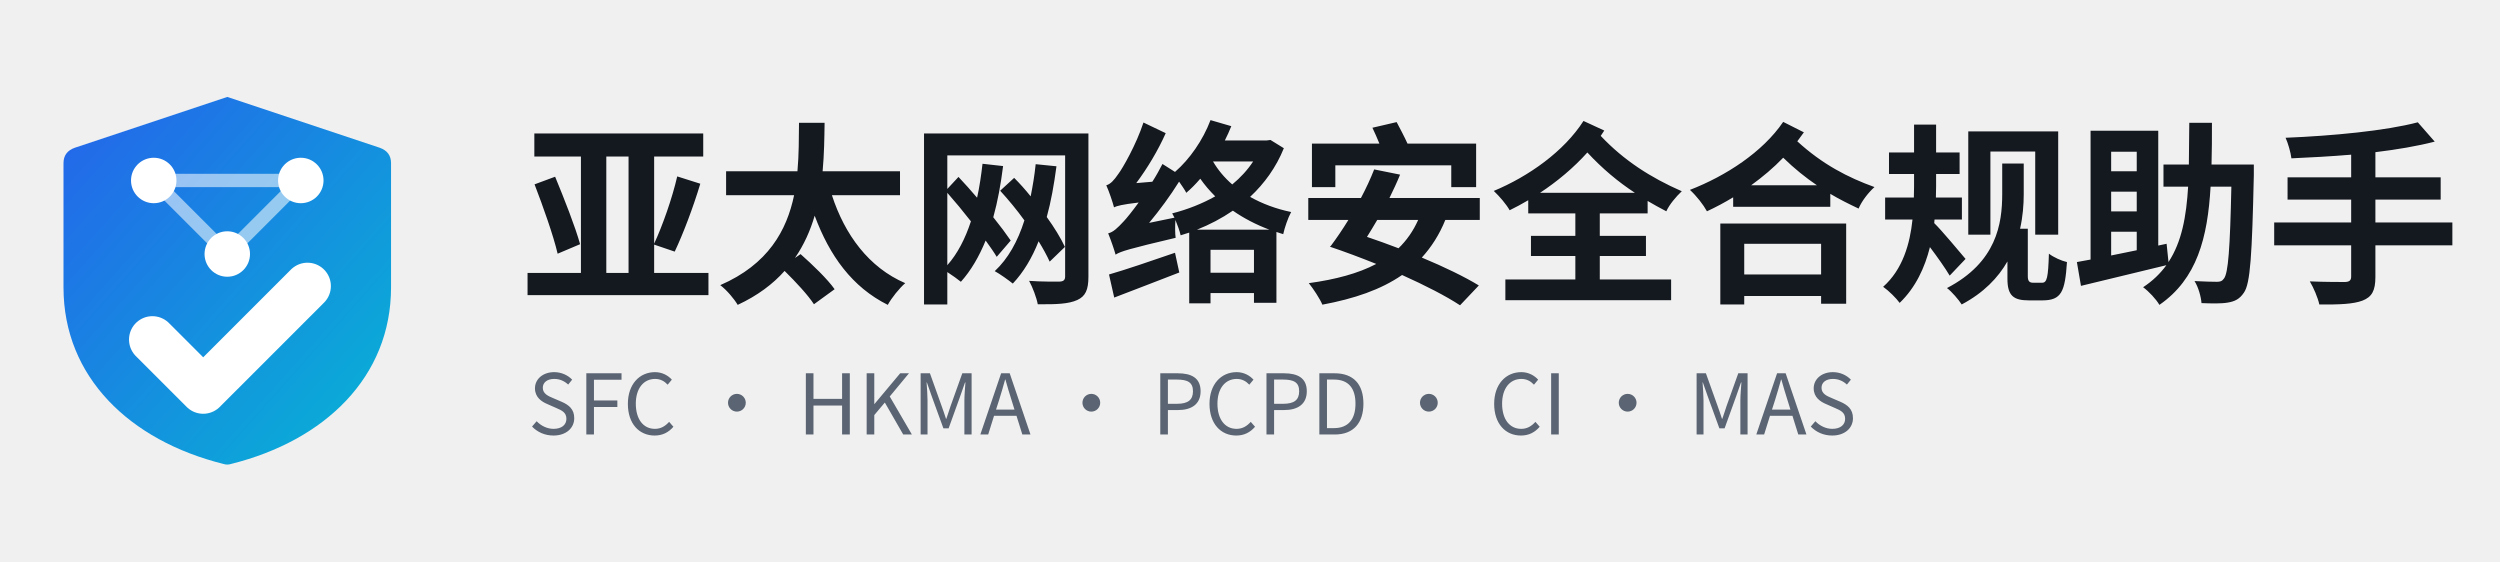
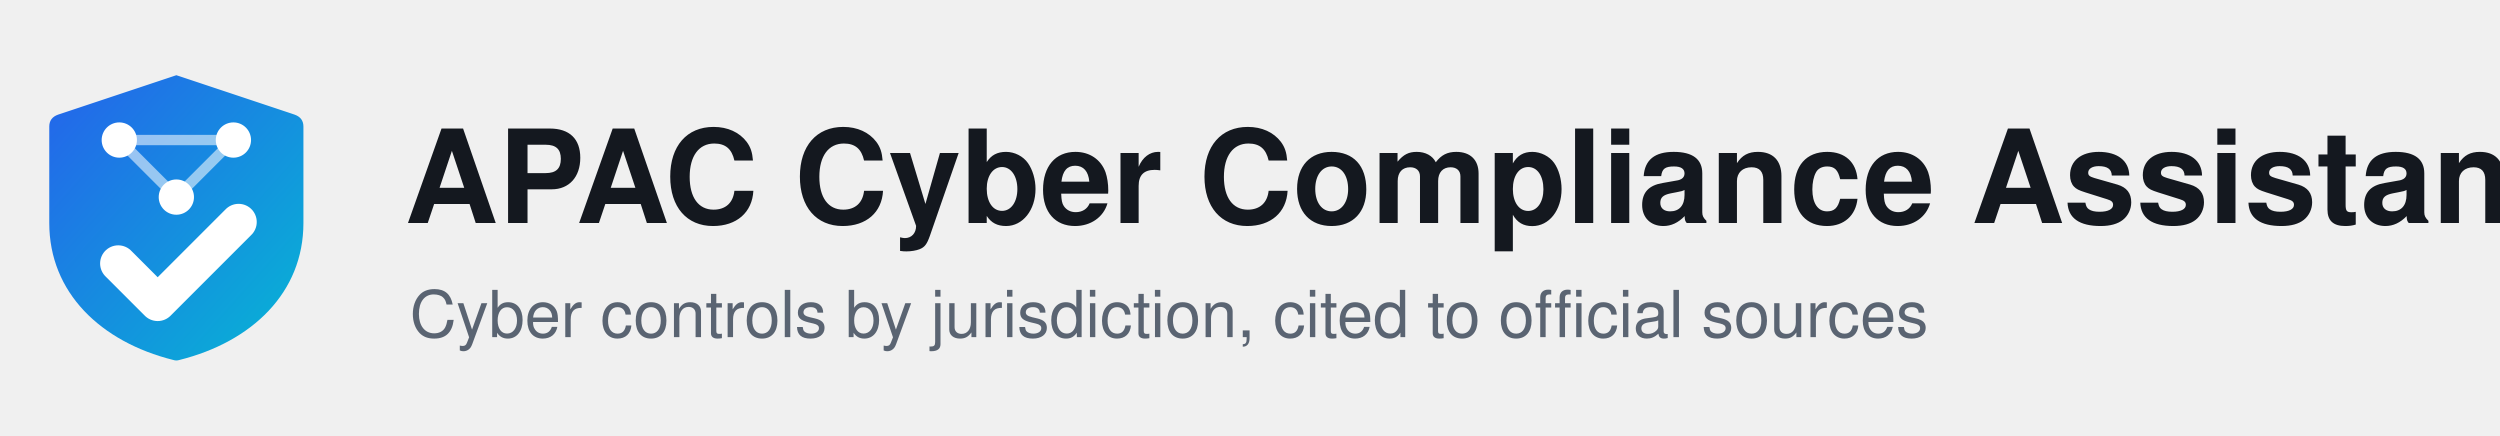
- <svg xmlns="http://www.w3.org/2000/svg" viewBox="0 0 374 84" width="374" height="84" role="img" aria-label="亚太网络安全合规助手">
+ <svg xmlns="http://www.w3.org/2000/svg" viewBox="0 0 482 84" width="482" height="84" role="img" aria-label="APAC Cyber Compliance Assistant">
  <defs>
    <linearGradient id="hkcc" x1="0" y1="0" x2="1" y2="1">
      <stop offset="0" stop-color="#2563eb" />
      <stop offset="1" stop-color="#06b6d4" />
    </linearGradient>
  </defs>
  <g transform="translate(2 10)">
    <path d="M32 4.5 L54.8 12.1 Q56.5 12.7 56.5 14.4 V33 C56.5 46.4 46.6 55.9 32.6 59.4              Q32 59.6 31.4 59.4 C17.4 55.9 7.5 46.4 7.5 33 V14.4 Q7.5 12.7 9.2 12.1 Z" fill="url(#hkcc)" />
    <g stroke="#fff" stroke-width="2" stroke-linecap="round" opacity=".55">
      <line x1="21" y1="17" x2="43" y2="17" />
      <line x1="21" y1="17" x2="32" y2="28" />
      <line x1="43" y1="17" x2="32" y2="28" />
    </g>
    <g fill="#fff">
      <circle cx="21" cy="17" r="3.4" />
      <circle cx="43" cy="17" r="3.4" />
      <circle cx="32" cy="28" r="3.4" />
    </g>
    <path d="M20.8 40.8 L28.4 48.4 L44 32.8" fill="none" stroke="#fff" stroke-width="7" stroke-linecap="round" stroke-linejoin="round" />
  </g>
-   <text x="78" y="43" font-family="-apple-system,BlinkMacSystemFont,'Segoe UI','PingFang SC','Hiragino Sans GB','Microsoft YaHei','Noto Sans CJK SC',sans-serif" font-size="29" font-weight="650" fill="#14181f" textLength="290" lengthAdjust="spacing">亚太网络安全合规助手</text>
-   <text x="79" y="65" font-family="-apple-system,BlinkMacSystemFont,'Segoe UI','PingFang SC','Hiragino Sans GB','Microsoft YaHei','Noto Sans CJK SC',sans-serif" font-size="12.5" fill="#5a6472" textLength="252" lengthAdjust="spacing">SFC · HKMA · PCPD · CI · MAS</text>
+   <text x="78" y="43" font-family="-apple-system,BlinkMacSystemFont,'Segoe UI',Helvetica,Arial,sans-serif" font-size="25" font-weight="650" fill="#14181f" textLength="396" lengthAdjust="spacing">APAC Cyber Compliance Assistant</text>
+   <text x="79" y="65" font-family="-apple-system,BlinkMacSystemFont,'Segoe UI',Helvetica,Arial,sans-serif" font-size="12.5" fill="#5a6472" textLength="332" lengthAdjust="spacing">Cyber controls by jurisdiction, cited to official sources</text>
</svg>
